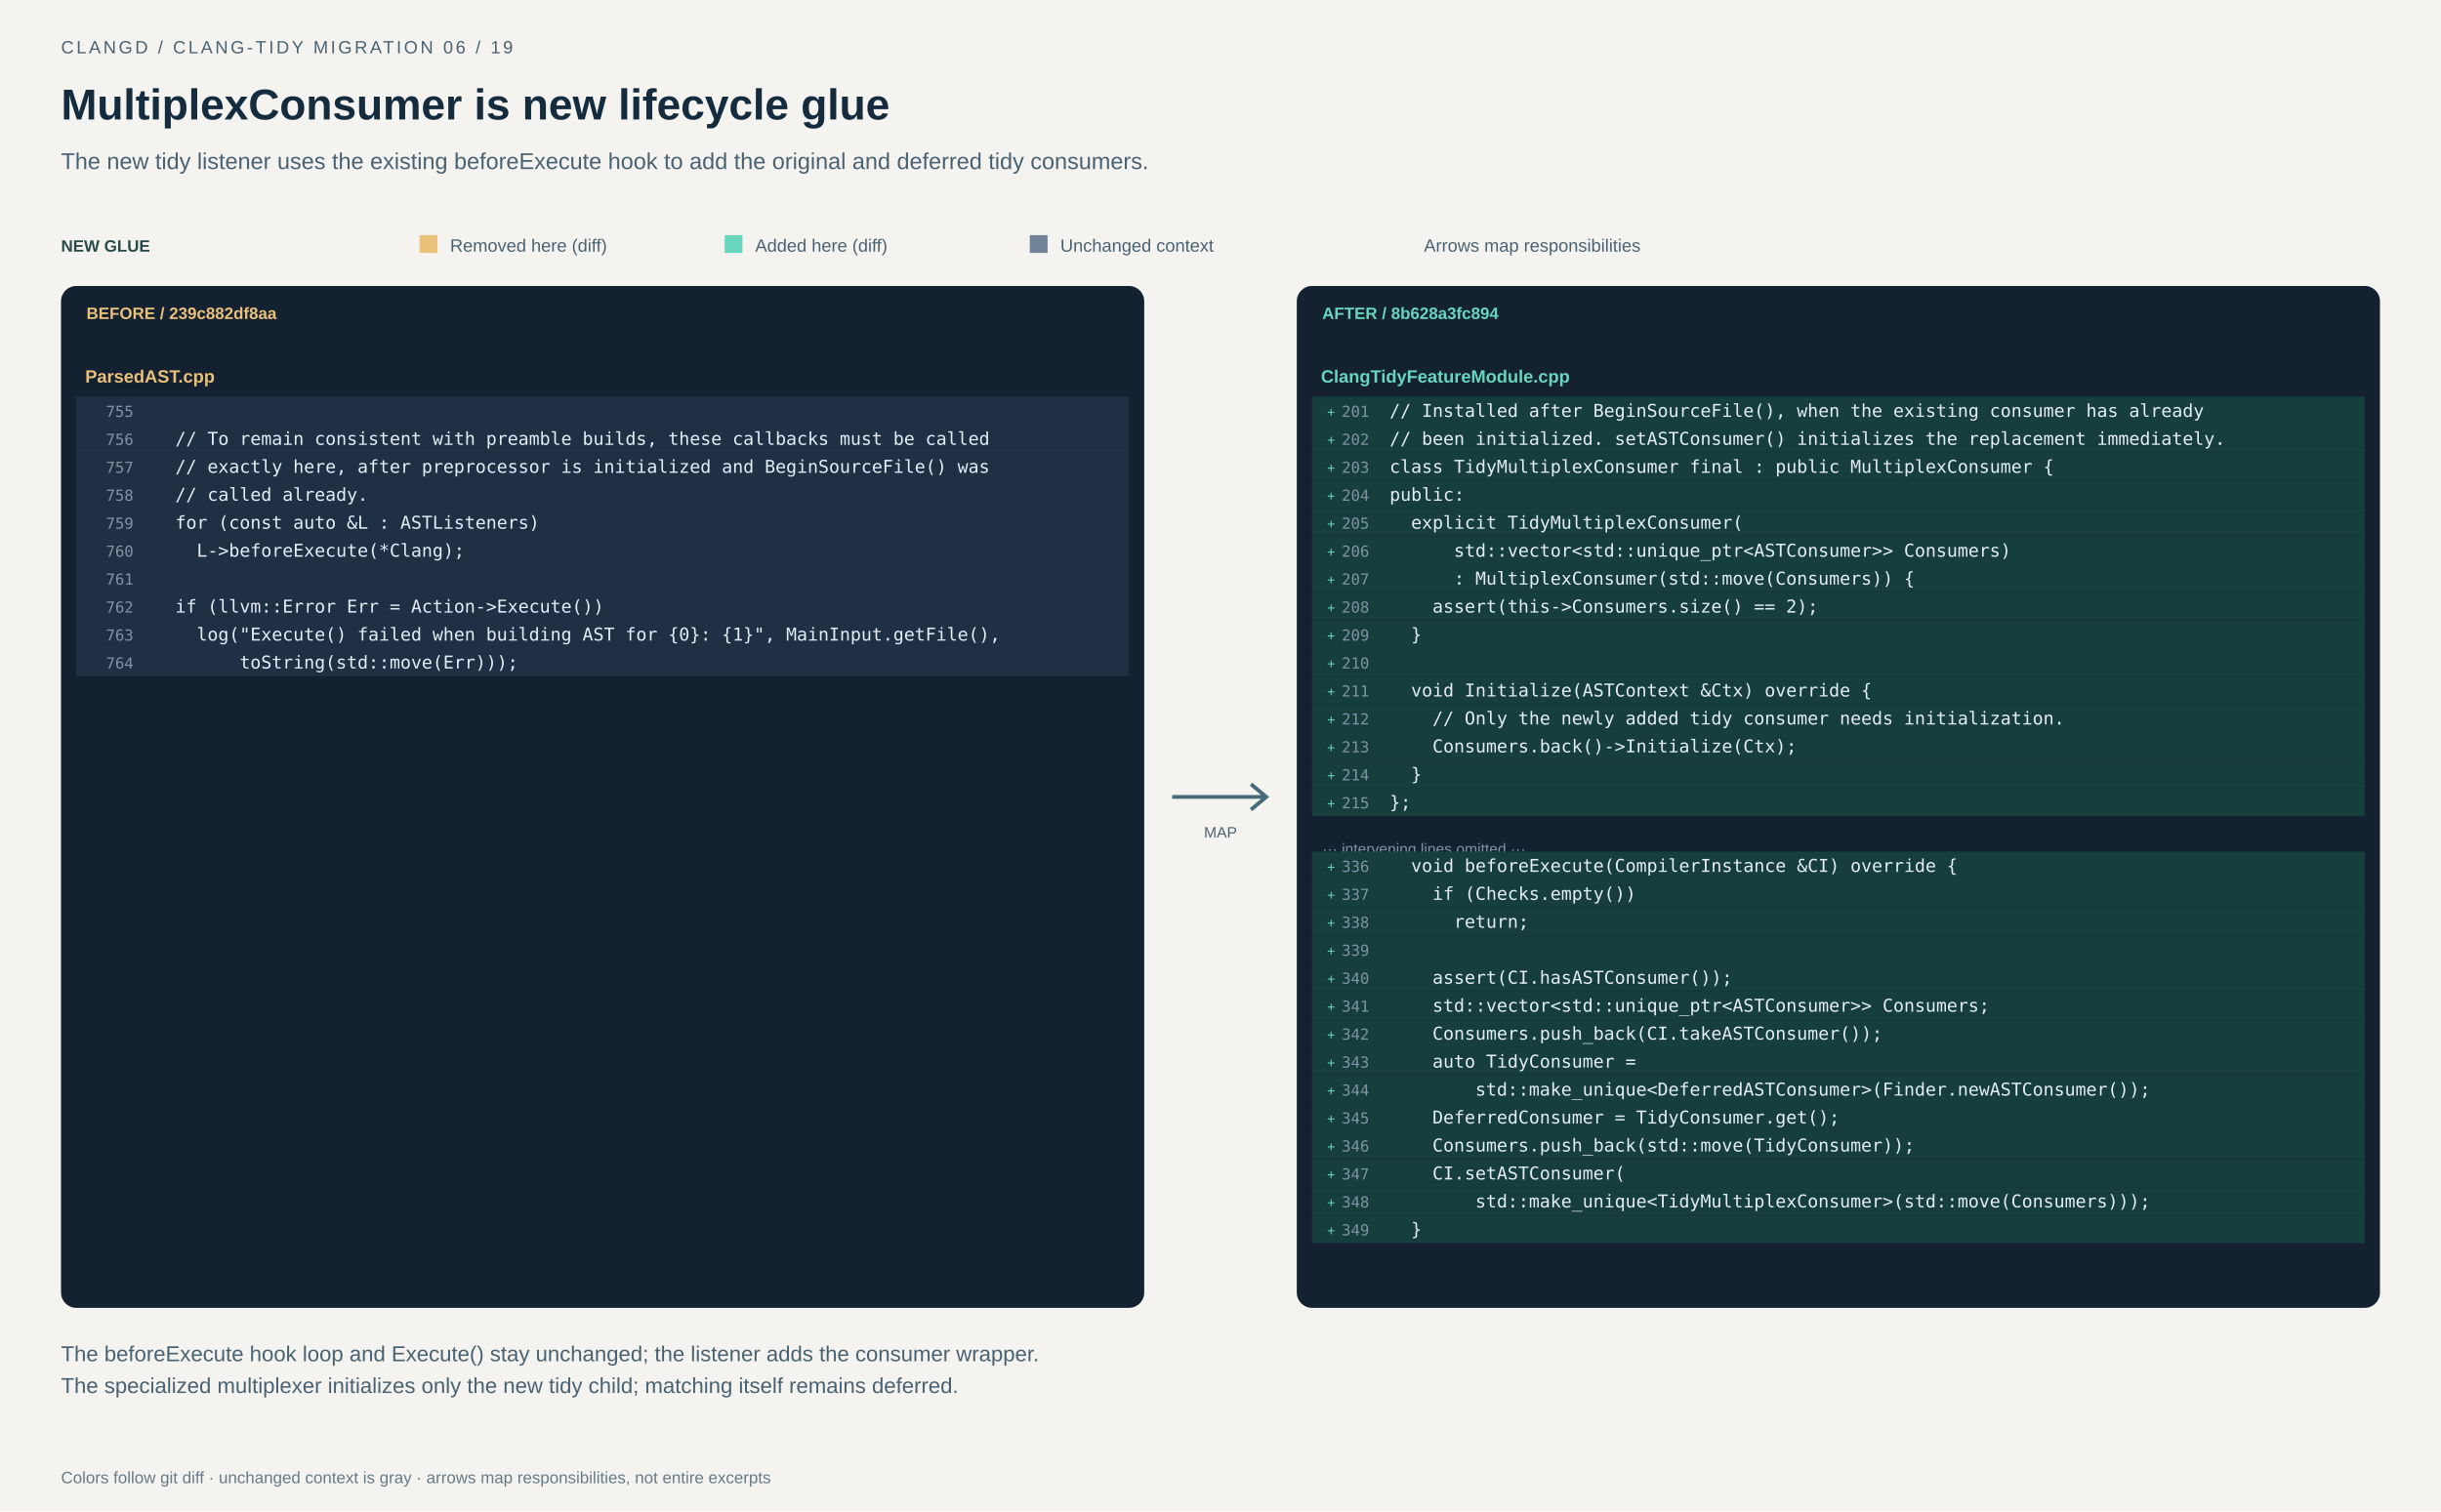
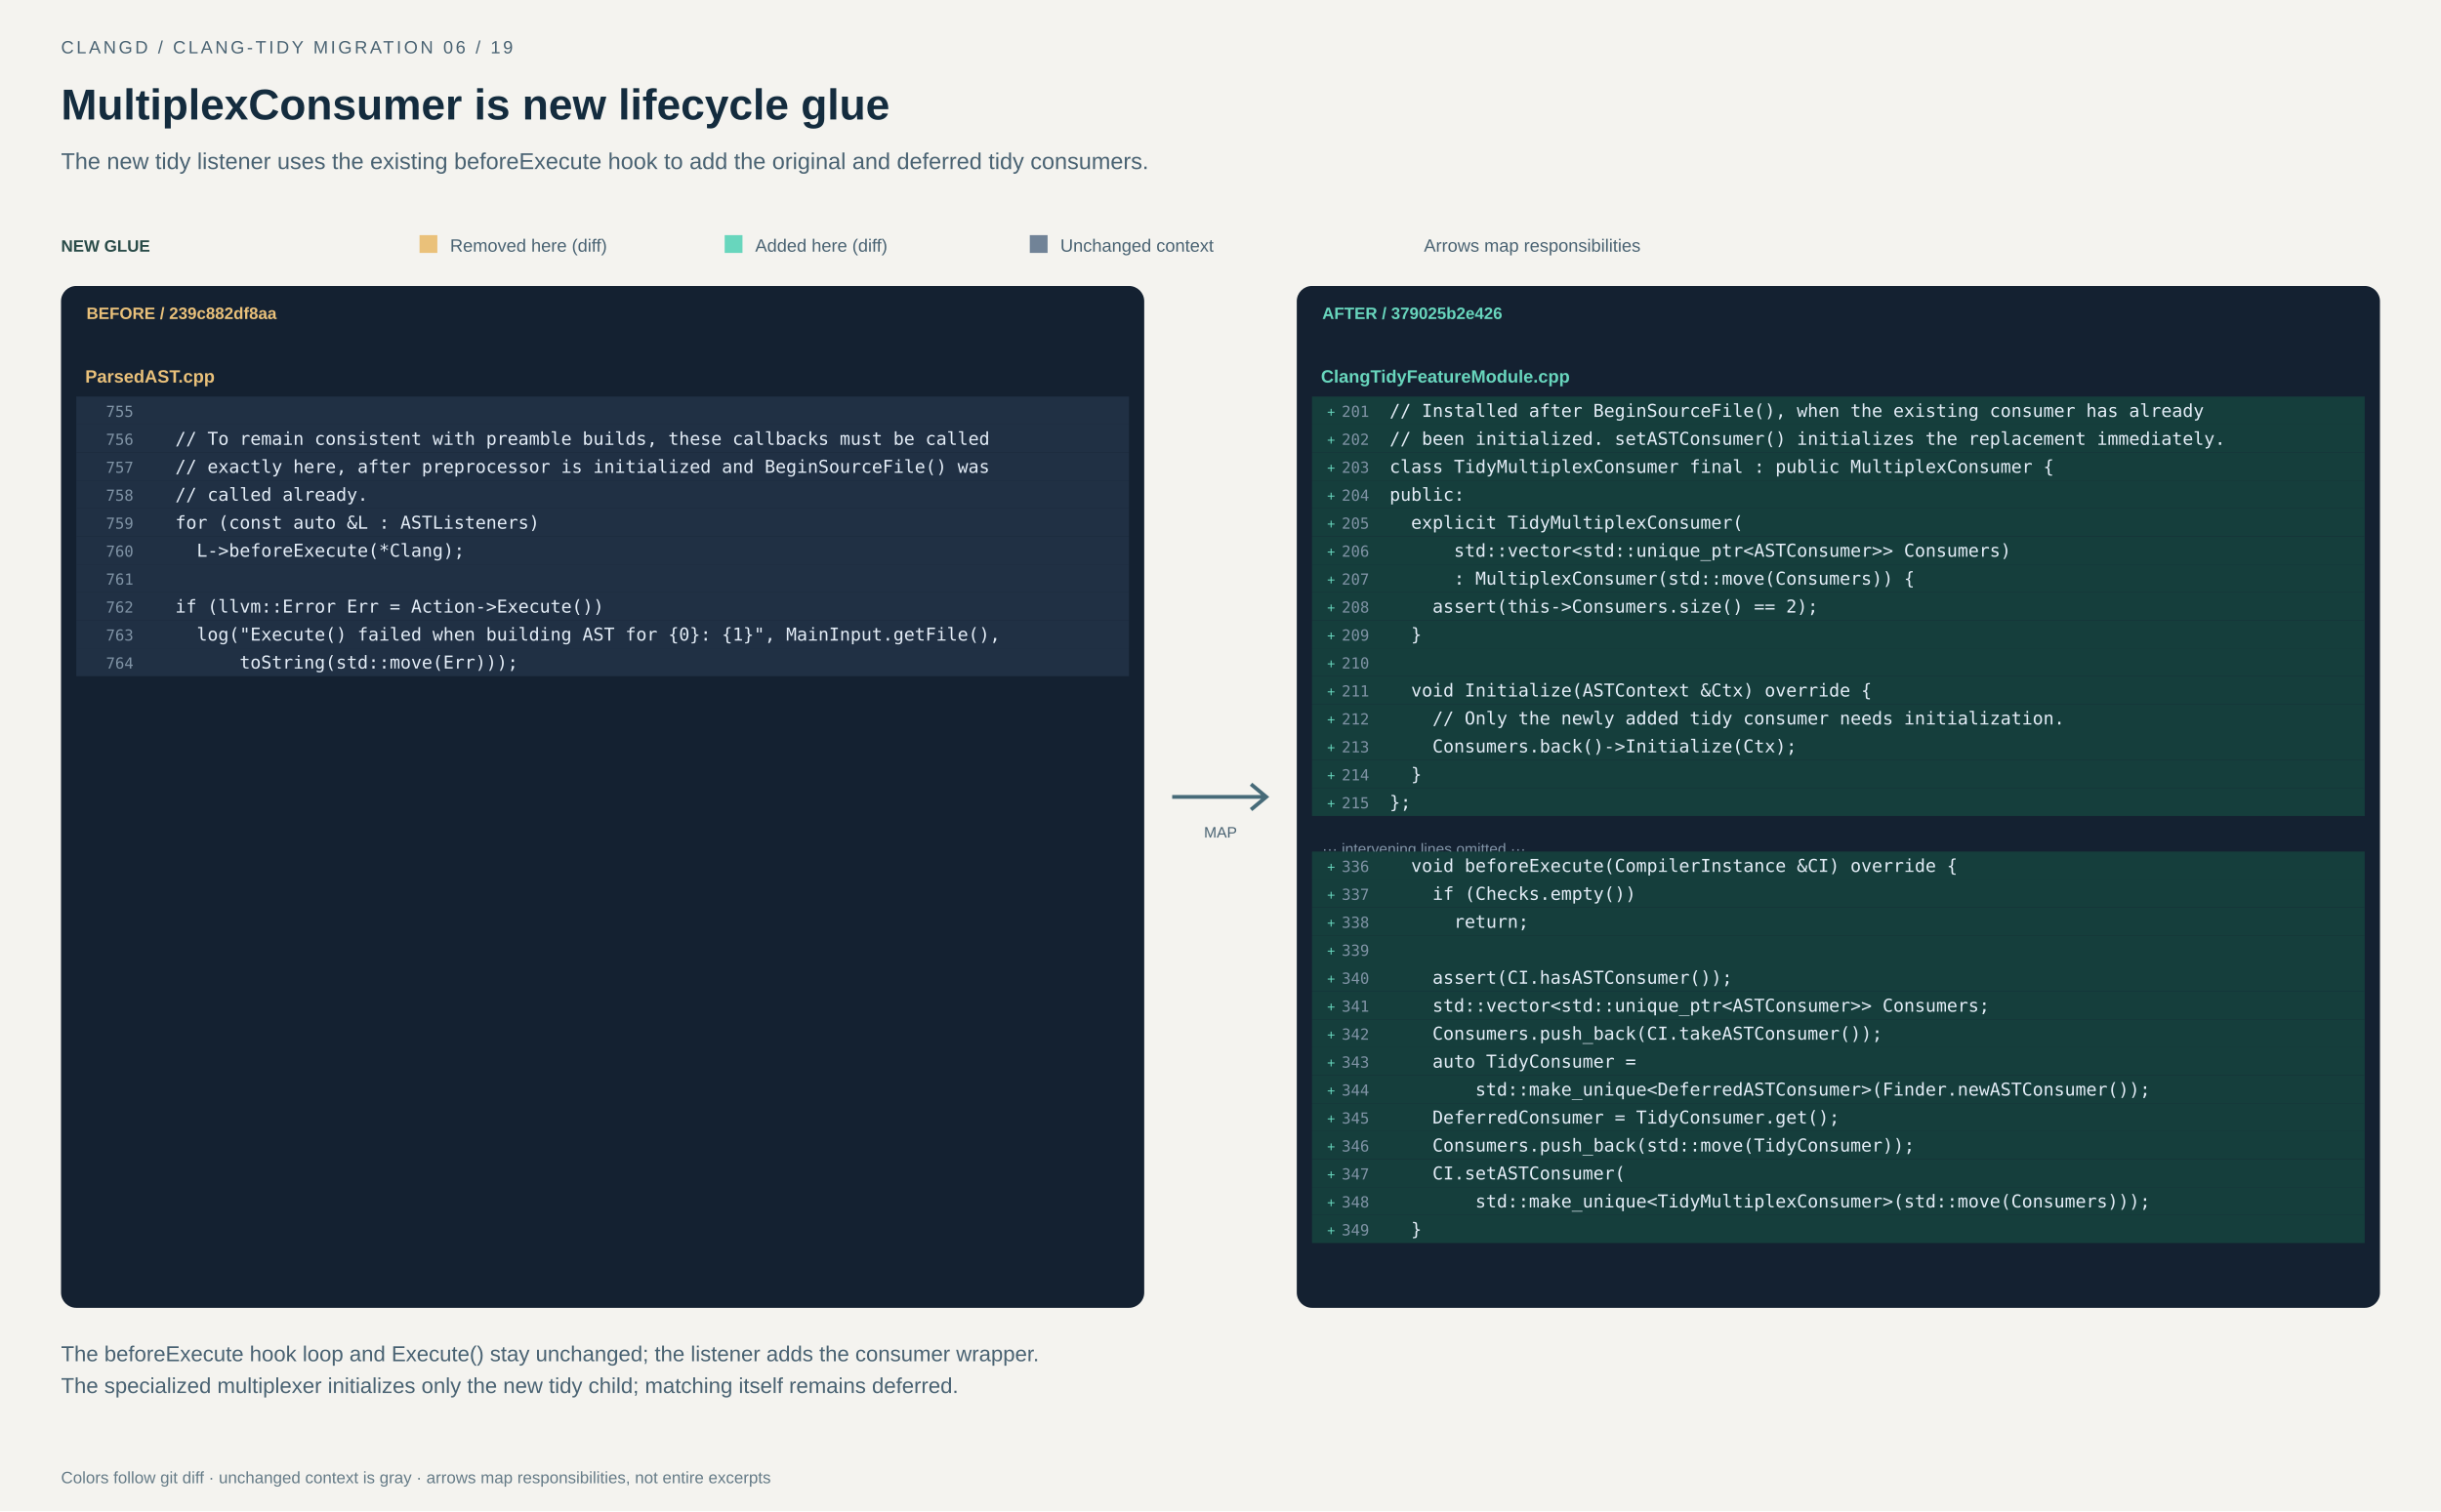
<svg xmlns="http://www.w3.org/2000/svg" width="1920" height="1189" viewBox="0 0 1920 1189">
  <rect width="1920" height="1189" fill="#f4f3ef" />
  <text x="48" y="42" font-family="Arial,Helvetica,sans-serif" font-size="16" fill="#496272" letter-spacing="2" style="font-size:14px">CLANGD / CLANG-TIDY MIGRATION     06 / 19</text>
  <text x="48" y="94" font-family="Arial,Helvetica,sans-serif" font-size="16" fill="#496272" font-weight="700" style="fill:#142c3e;font-size:34px">MultiplexConsumer is new lifecycle glue</text>
  <text x="48" y="133" font-family="Arial,Helvetica,sans-serif" font-size="16" fill="#496272" style="font-size:18px">The new tidy listener uses the existing beforeExecute hook to add the original and deferred tidy consumers.</text>
  <text x="48" y="198" font-family="Arial,Helvetica,sans-serif" font-size="16" fill="#496272" font-weight="700" style="fill:#294b48;font-size:13px">NEW GLUE</text>
  <rect x="330" y="185" width="14" height="14" fill="#eac17a" />
  <text x="354" y="198" font-family="Arial,Helvetica,sans-serif" font-size="16" fill="#496272" style="font-size:14px">Removed here (diff)</text>
  <rect x="570" y="185" width="14" height="14" fill="#68d6bd" />
  <text x="594" y="198" font-family="Arial,Helvetica,sans-serif" font-size="16" fill="#496272" style="font-size:14px">Added here (diff)</text>
  <rect x="810" y="185" width="14" height="14" fill="#718397" />
  <text x="834" y="198" font-family="Arial,Helvetica,sans-serif" font-size="16" fill="#496272" style="font-size:14px">Unchanged context</text>
  <text x="1120" y="198" font-family="Arial,Helvetica,sans-serif" font-size="16" fill="#496272" style="font-size:14px">Arrows map responsibilities</text>
  <rect x="48" y="225" width="852" height="804" rx="12" fill="#142131" />
  <text x="68" y="251" font-family="Arial,Helvetica,sans-serif" font-size="16" fill="#496272" style="fill:#eac17a;font-size:13px" font-weight="700">BEFORE / 239c882df8aa</text>
  <a href="https://github.com/ArcsinX/llvm-project/blob/239c882df8aa5e256256843090984ee90b43e835/clang-tools-extra/clangd/ParsedAST.cpp#L755">
    <text x="67" y="301" font-family="Arial,Helvetica,sans-serif" font-size="16" fill="#496272" font-weight="600" style="fill:#eac17a;font-size:14px">ParsedAST.cpp</text>
  </a>
  <rect x="60" y="312" width="828" height="22" fill="#203044" />
  <text x="105" y="328" text-anchor="end" font-family="Menlo,Consolas,monospace" font-size="12" fill="#8093a5">755</text>
  <text x="121" y="328" xml:space="preserve" font-family="Menlo,Consolas,monospace" font-size="14" fill="#e4edf7" />
  <rect x="60" y="334" width="828" height="22" fill="#203044" />
  <text x="105" y="350" text-anchor="end" font-family="Menlo,Consolas,monospace" font-size="12" fill="#8093a5">756</text>
  <text x="121" y="350" xml:space="preserve" font-family="Menlo,Consolas,monospace" font-size="14" fill="#e4edf7">  // To remain consistent with preamble builds, these callbacks must be called</text>
  <rect x="60" y="356" width="828" height="22" fill="#203044" />
  <text x="105" y="372" text-anchor="end" font-family="Menlo,Consolas,monospace" font-size="12" fill="#8093a5">757</text>
  <text x="121" y="372" xml:space="preserve" font-family="Menlo,Consolas,monospace" font-size="14" fill="#e4edf7">  // exactly here, after preprocessor is initialized and BeginSourceFile() was</text>
  <rect x="60" y="378" width="828" height="22" fill="#203044" />
  <text x="105" y="394" text-anchor="end" font-family="Menlo,Consolas,monospace" font-size="12" fill="#8093a5">758</text>
  <text x="121" y="394" xml:space="preserve" font-family="Menlo,Consolas,monospace" font-size="14" fill="#e4edf7">  // called already.</text>
  <rect x="60" y="400" width="828" height="22" fill="#203044" />
  <text x="105" y="416" text-anchor="end" font-family="Menlo,Consolas,monospace" font-size="12" fill="#8093a5">759</text>
  <text x="121" y="416" xml:space="preserve" font-family="Menlo,Consolas,monospace" font-size="14" fill="#e4edf7">  for (const auto &amp;L : ASTListeners)</text>
  <rect x="60" y="422" width="828" height="22" fill="#203044" />
  <text x="105" y="438" text-anchor="end" font-family="Menlo,Consolas,monospace" font-size="12" fill="#8093a5">760</text>
  <text x="121" y="438" xml:space="preserve" font-family="Menlo,Consolas,monospace" font-size="14" fill="#e4edf7">    L-&gt;beforeExecute(*Clang);</text>
  <rect x="60" y="444" width="828" height="22" fill="#203044" />
  <text x="105" y="460" text-anchor="end" font-family="Menlo,Consolas,monospace" font-size="12" fill="#8093a5">761</text>
  <text x="121" y="460" xml:space="preserve" font-family="Menlo,Consolas,monospace" font-size="14" fill="#e4edf7" />
  <rect x="60" y="466" width="828" height="22" fill="#203044" />
  <text x="105" y="482" text-anchor="end" font-family="Menlo,Consolas,monospace" font-size="12" fill="#8093a5">762</text>
  <text x="121" y="482" xml:space="preserve" font-family="Menlo,Consolas,monospace" font-size="14" fill="#e4edf7">  if (llvm::Error Err = Action-&gt;Execute())</text>
  <rect x="60" y="488" width="828" height="22" fill="#203044" />
  <text x="105" y="504" text-anchor="end" font-family="Menlo,Consolas,monospace" font-size="12" fill="#8093a5">763</text>
  <text x="121" y="504" xml:space="preserve" font-family="Menlo,Consolas,monospace" font-size="14" fill="#e4edf7">    log("Execute() failed when building AST for {0}: {1}", MainInput.getFile(),</text>
  <rect x="60" y="510" width="828" height="22" fill="#203044" />
  <text x="105" y="526" text-anchor="end" font-family="Menlo,Consolas,monospace" font-size="12" fill="#8093a5">764</text>
  <text x="121" y="526" xml:space="preserve" font-family="Menlo,Consolas,monospace" font-size="14" fill="#e4edf7">        toString(std::move(Err)));</text>
  <rect x="1020" y="225" width="852" height="804" rx="12" fill="#142131" />
-   <text x="1040" y="251" font-family="Arial,Helvetica,sans-serif" font-size="16" fill="#496272" style="fill:#68d6bd;font-size:13px" font-weight="700">AFTER / 8b628a3fc894</text>
-   <a href="https://github.com/ArcsinX/llvm-project/blob/8b628a3fc894a6b67b3d2c5d9fb6acdb73993a62/clang-tools-extra/clangd/ClangTidyFeatureModule.cpp#L201">
+   <text x="1040" y="251" font-family="Arial,Helvetica,sans-serif" font-size="16" fill="#496272" style="fill:#68d6bd;font-size:13px" font-weight="700">AFTER / 379025b2e426</text>
+   <a href="https://github.com/ArcsinX/llvm-project/blob/379025b2e426594be031e6007c2cff9d84942079/clang-tools-extra/clangd/ClangTidyFeatureModule.cpp#L201">
    <text x="1039" y="301" font-family="Arial,Helvetica,sans-serif" font-size="16" fill="#496272" font-weight="600" style="fill:#68d6bd;font-size:14px">ClangTidyFeatureModule.cpp</text>
  </a>
  <rect x="1032" y="312" width="828" height="22" fill="#153e3c" />
  <text x="1047" y="328" font-family="Arial,Helvetica,sans-serif" font-size="11" fill="#68d6bd" text-anchor="middle">+</text>
  <text x="1077" y="328" text-anchor="end" font-family="Menlo,Consolas,monospace" font-size="12" fill="#8093a5">201</text>
  <text x="1093" y="328" xml:space="preserve" font-family="Menlo,Consolas,monospace" font-size="14" fill="#e4edf7">// Installed after BeginSourceFile(), when the existing consumer has already</text>
  <rect x="1032" y="334" width="828" height="22" fill="#153e3c" />
  <text x="1047" y="350" font-family="Arial,Helvetica,sans-serif" font-size="11" fill="#68d6bd" text-anchor="middle">+</text>
  <text x="1077" y="350" text-anchor="end" font-family="Menlo,Consolas,monospace" font-size="12" fill="#8093a5">202</text>
  <text x="1093" y="350" xml:space="preserve" font-family="Menlo,Consolas,monospace" font-size="14" fill="#e4edf7">// been initialized. setASTConsumer() initializes the replacement immediately.</text>
  <rect x="1032" y="356" width="828" height="22" fill="#153e3c" />
  <text x="1047" y="372" font-family="Arial,Helvetica,sans-serif" font-size="11" fill="#68d6bd" text-anchor="middle">+</text>
  <text x="1077" y="372" text-anchor="end" font-family="Menlo,Consolas,monospace" font-size="12" fill="#8093a5">203</text>
  <text x="1093" y="372" xml:space="preserve" font-family="Menlo,Consolas,monospace" font-size="14" fill="#e4edf7">class TidyMultiplexConsumer final : public MultiplexConsumer {</text>
  <rect x="1032" y="378" width="828" height="22" fill="#153e3c" />
  <text x="1047" y="394" font-family="Arial,Helvetica,sans-serif" font-size="11" fill="#68d6bd" text-anchor="middle">+</text>
  <text x="1077" y="394" text-anchor="end" font-family="Menlo,Consolas,monospace" font-size="12" fill="#8093a5">204</text>
  <text x="1093" y="394" xml:space="preserve" font-family="Menlo,Consolas,monospace" font-size="14" fill="#e4edf7">public:</text>
  <rect x="1032" y="400" width="828" height="22" fill="#153e3c" />
  <text x="1047" y="416" font-family="Arial,Helvetica,sans-serif" font-size="11" fill="#68d6bd" text-anchor="middle">+</text>
  <text x="1077" y="416" text-anchor="end" font-family="Menlo,Consolas,monospace" font-size="12" fill="#8093a5">205</text>
  <text x="1093" y="416" xml:space="preserve" font-family="Menlo,Consolas,monospace" font-size="14" fill="#e4edf7">  explicit TidyMultiplexConsumer(</text>
  <rect x="1032" y="422" width="828" height="22" fill="#153e3c" />
  <text x="1047" y="438" font-family="Arial,Helvetica,sans-serif" font-size="11" fill="#68d6bd" text-anchor="middle">+</text>
  <text x="1077" y="438" text-anchor="end" font-family="Menlo,Consolas,monospace" font-size="12" fill="#8093a5">206</text>
  <text x="1093" y="438" xml:space="preserve" font-family="Menlo,Consolas,monospace" font-size="14" fill="#e4edf7">      std::vector&lt;std::unique_ptr&lt;ASTConsumer&gt;&gt; Consumers)</text>
  <rect x="1032" y="444" width="828" height="22" fill="#153e3c" />
  <text x="1047" y="460" font-family="Arial,Helvetica,sans-serif" font-size="11" fill="#68d6bd" text-anchor="middle">+</text>
  <text x="1077" y="460" text-anchor="end" font-family="Menlo,Consolas,monospace" font-size="12" fill="#8093a5">207</text>
  <text x="1093" y="460" xml:space="preserve" font-family="Menlo,Consolas,monospace" font-size="14" fill="#e4edf7">      : MultiplexConsumer(std::move(Consumers)) {</text>
  <rect x="1032" y="466" width="828" height="22" fill="#153e3c" />
  <text x="1047" y="482" font-family="Arial,Helvetica,sans-serif" font-size="11" fill="#68d6bd" text-anchor="middle">+</text>
  <text x="1077" y="482" text-anchor="end" font-family="Menlo,Consolas,monospace" font-size="12" fill="#8093a5">208</text>
  <text x="1093" y="482" xml:space="preserve" font-family="Menlo,Consolas,monospace" font-size="14" fill="#e4edf7">    assert(this-&gt;Consumers.size() == 2);</text>
  <rect x="1032" y="488" width="828" height="22" fill="#153e3c" />
  <text x="1047" y="504" font-family="Arial,Helvetica,sans-serif" font-size="11" fill="#68d6bd" text-anchor="middle">+</text>
  <text x="1077" y="504" text-anchor="end" font-family="Menlo,Consolas,monospace" font-size="12" fill="#8093a5">209</text>
  <text x="1093" y="504" xml:space="preserve" font-family="Menlo,Consolas,monospace" font-size="14" fill="#e4edf7">  }</text>
  <rect x="1032" y="510" width="828" height="22" fill="#153e3c" />
  <text x="1047" y="526" font-family="Arial,Helvetica,sans-serif" font-size="11" fill="#68d6bd" text-anchor="middle">+</text>
  <text x="1077" y="526" text-anchor="end" font-family="Menlo,Consolas,monospace" font-size="12" fill="#8093a5">210</text>
  <text x="1093" y="526" xml:space="preserve" font-family="Menlo,Consolas,monospace" font-size="14" fill="#e4edf7" />
  <rect x="1032" y="532" width="828" height="22" fill="#153e3c" />
  <text x="1047" y="548" font-family="Arial,Helvetica,sans-serif" font-size="11" fill="#68d6bd" text-anchor="middle">+</text>
  <text x="1077" y="548" text-anchor="end" font-family="Menlo,Consolas,monospace" font-size="12" fill="#8093a5">211</text>
  <text x="1093" y="548" xml:space="preserve" font-family="Menlo,Consolas,monospace" font-size="14" fill="#e4edf7">  void Initialize(ASTContext &amp;Ctx) override {</text>
  <rect x="1032" y="554" width="828" height="22" fill="#153e3c" />
  <text x="1047" y="570" font-family="Arial,Helvetica,sans-serif" font-size="11" fill="#68d6bd" text-anchor="middle">+</text>
  <text x="1077" y="570" text-anchor="end" font-family="Menlo,Consolas,monospace" font-size="12" fill="#8093a5">212</text>
  <text x="1093" y="570" xml:space="preserve" font-family="Menlo,Consolas,monospace" font-size="14" fill="#e4edf7">    // Only the newly added tidy consumer needs initialization.</text>
  <rect x="1032" y="576" width="828" height="22" fill="#153e3c" />
  <text x="1047" y="592" font-family="Arial,Helvetica,sans-serif" font-size="11" fill="#68d6bd" text-anchor="middle">+</text>
  <text x="1077" y="592" text-anchor="end" font-family="Menlo,Consolas,monospace" font-size="12" fill="#8093a5">213</text>
  <text x="1093" y="592" xml:space="preserve" font-family="Menlo,Consolas,monospace" font-size="14" fill="#e4edf7">    Consumers.back()-&gt;Initialize(Ctx);</text>
  <rect x="1032" y="598" width="828" height="22" fill="#153e3c" />
  <text x="1047" y="614" font-family="Arial,Helvetica,sans-serif" font-size="11" fill="#68d6bd" text-anchor="middle">+</text>
  <text x="1077" y="614" text-anchor="end" font-family="Menlo,Consolas,monospace" font-size="12" fill="#8093a5">214</text>
  <text x="1093" y="614" xml:space="preserve" font-family="Menlo,Consolas,monospace" font-size="14" fill="#e4edf7">  }</text>
  <rect x="1032" y="620" width="828" height="22" fill="#153e3c" />
  <text x="1047" y="636" font-family="Arial,Helvetica,sans-serif" font-size="11" fill="#68d6bd" text-anchor="middle">+</text>
  <text x="1077" y="636" text-anchor="end" font-family="Menlo,Consolas,monospace" font-size="12" fill="#8093a5">215</text>
  <text x="1093" y="636" xml:space="preserve" font-family="Menlo,Consolas,monospace" font-size="14" fill="#e4edf7">};</text>
  <text x="1040" y="672" font-family="Arial,Helvetica,sans-serif" font-size="16" fill="#496272" style="fill:#8093a5;font-size:12px">··· intervening lines omitted ···</text>
  <rect x="1032" y="670" width="828" height="22" fill="#153e3c" />
  <text x="1047" y="686" font-family="Arial,Helvetica,sans-serif" font-size="11" fill="#68d6bd" text-anchor="middle">+</text>
  <text x="1077" y="686" text-anchor="end" font-family="Menlo,Consolas,monospace" font-size="12" fill="#8093a5">336</text>
  <text x="1093" y="686" xml:space="preserve" font-family="Menlo,Consolas,monospace" font-size="14" fill="#e4edf7">  void beforeExecute(CompilerInstance &amp;CI) override {</text>
  <rect x="1032" y="692" width="828" height="22" fill="#153e3c" />
  <text x="1047" y="708" font-family="Arial,Helvetica,sans-serif" font-size="11" fill="#68d6bd" text-anchor="middle">+</text>
  <text x="1077" y="708" text-anchor="end" font-family="Menlo,Consolas,monospace" font-size="12" fill="#8093a5">337</text>
  <text x="1093" y="708" xml:space="preserve" font-family="Menlo,Consolas,monospace" font-size="14" fill="#e4edf7">    if (Checks.empty())</text>
  <rect x="1032" y="714" width="828" height="22" fill="#153e3c" />
  <text x="1047" y="730" font-family="Arial,Helvetica,sans-serif" font-size="11" fill="#68d6bd" text-anchor="middle">+</text>
  <text x="1077" y="730" text-anchor="end" font-family="Menlo,Consolas,monospace" font-size="12" fill="#8093a5">338</text>
  <text x="1093" y="730" xml:space="preserve" font-family="Menlo,Consolas,monospace" font-size="14" fill="#e4edf7">      return;</text>
  <rect x="1032" y="736" width="828" height="22" fill="#153e3c" />
  <text x="1047" y="752" font-family="Arial,Helvetica,sans-serif" font-size="11" fill="#68d6bd" text-anchor="middle">+</text>
  <text x="1077" y="752" text-anchor="end" font-family="Menlo,Consolas,monospace" font-size="12" fill="#8093a5">339</text>
  <text x="1093" y="752" xml:space="preserve" font-family="Menlo,Consolas,monospace" font-size="14" fill="#e4edf7" />
  <rect x="1032" y="758" width="828" height="22" fill="#153e3c" />
  <text x="1047" y="774" font-family="Arial,Helvetica,sans-serif" font-size="11" fill="#68d6bd" text-anchor="middle">+</text>
  <text x="1077" y="774" text-anchor="end" font-family="Menlo,Consolas,monospace" font-size="12" fill="#8093a5">340</text>
  <text x="1093" y="774" xml:space="preserve" font-family="Menlo,Consolas,monospace" font-size="14" fill="#e4edf7">    assert(CI.hasASTConsumer());</text>
  <rect x="1032" y="780" width="828" height="22" fill="#153e3c" />
  <text x="1047" y="796" font-family="Arial,Helvetica,sans-serif" font-size="11" fill="#68d6bd" text-anchor="middle">+</text>
  <text x="1077" y="796" text-anchor="end" font-family="Menlo,Consolas,monospace" font-size="12" fill="#8093a5">341</text>
  <text x="1093" y="796" xml:space="preserve" font-family="Menlo,Consolas,monospace" font-size="14" fill="#e4edf7">    std::vector&lt;std::unique_ptr&lt;ASTConsumer&gt;&gt; Consumers;</text>
  <rect x="1032" y="802" width="828" height="22" fill="#153e3c" />
  <text x="1047" y="818" font-family="Arial,Helvetica,sans-serif" font-size="11" fill="#68d6bd" text-anchor="middle">+</text>
  <text x="1077" y="818" text-anchor="end" font-family="Menlo,Consolas,monospace" font-size="12" fill="#8093a5">342</text>
  <text x="1093" y="818" xml:space="preserve" font-family="Menlo,Consolas,monospace" font-size="14" fill="#e4edf7">    Consumers.push_back(CI.takeASTConsumer());</text>
  <rect x="1032" y="824" width="828" height="22" fill="#153e3c" />
  <text x="1047" y="840" font-family="Arial,Helvetica,sans-serif" font-size="11" fill="#68d6bd" text-anchor="middle">+</text>
  <text x="1077" y="840" text-anchor="end" font-family="Menlo,Consolas,monospace" font-size="12" fill="#8093a5">343</text>
  <text x="1093" y="840" xml:space="preserve" font-family="Menlo,Consolas,monospace" font-size="14" fill="#e4edf7">    auto TidyConsumer =</text>
  <rect x="1032" y="846" width="828" height="22" fill="#153e3c" />
  <text x="1047" y="862" font-family="Arial,Helvetica,sans-serif" font-size="11" fill="#68d6bd" text-anchor="middle">+</text>
  <text x="1077" y="862" text-anchor="end" font-family="Menlo,Consolas,monospace" font-size="12" fill="#8093a5">344</text>
  <text x="1093" y="862" xml:space="preserve" font-family="Menlo,Consolas,monospace" font-size="14" fill="#e4edf7">        std::make_unique&lt;DeferredASTConsumer&gt;(Finder.newASTConsumer());</text>
  <rect x="1032" y="868" width="828" height="22" fill="#153e3c" />
  <text x="1047" y="884" font-family="Arial,Helvetica,sans-serif" font-size="11" fill="#68d6bd" text-anchor="middle">+</text>
  <text x="1077" y="884" text-anchor="end" font-family="Menlo,Consolas,monospace" font-size="12" fill="#8093a5">345</text>
  <text x="1093" y="884" xml:space="preserve" font-family="Menlo,Consolas,monospace" font-size="14" fill="#e4edf7">    DeferredConsumer = TidyConsumer.get();</text>
  <rect x="1032" y="890" width="828" height="22" fill="#153e3c" />
  <text x="1047" y="906" font-family="Arial,Helvetica,sans-serif" font-size="11" fill="#68d6bd" text-anchor="middle">+</text>
  <text x="1077" y="906" text-anchor="end" font-family="Menlo,Consolas,monospace" font-size="12" fill="#8093a5">346</text>
  <text x="1093" y="906" xml:space="preserve" font-family="Menlo,Consolas,monospace" font-size="14" fill="#e4edf7">    Consumers.push_back(std::move(TidyConsumer));</text>
  <rect x="1032" y="912" width="828" height="22" fill="#153e3c" />
  <text x="1047" y="928" font-family="Arial,Helvetica,sans-serif" font-size="11" fill="#68d6bd" text-anchor="middle">+</text>
  <text x="1077" y="928" text-anchor="end" font-family="Menlo,Consolas,monospace" font-size="12" fill="#8093a5">347</text>
  <text x="1093" y="928" xml:space="preserve" font-family="Menlo,Consolas,monospace" font-size="14" fill="#e4edf7">    CI.setASTConsumer(</text>
  <rect x="1032" y="934" width="828" height="22" fill="#153e3c" />
  <text x="1047" y="950" font-family="Arial,Helvetica,sans-serif" font-size="11" fill="#68d6bd" text-anchor="middle">+</text>
  <text x="1077" y="950" text-anchor="end" font-family="Menlo,Consolas,monospace" font-size="12" fill="#8093a5">348</text>
  <text x="1093" y="950" xml:space="preserve" font-family="Menlo,Consolas,monospace" font-size="14" fill="#e4edf7">        std::make_unique&lt;TidyMultiplexConsumer&gt;(std::move(Consumers)));</text>
  <rect x="1032" y="956" width="828" height="22" fill="#153e3c" />
  <text x="1047" y="972" font-family="Arial,Helvetica,sans-serif" font-size="11" fill="#68d6bd" text-anchor="middle">+</text>
  <text x="1077" y="972" text-anchor="end" font-family="Menlo,Consolas,monospace" font-size="12" fill="#8093a5">349</text>
  <text x="1093" y="972" xml:space="preserve" font-family="Menlo,Consolas,monospace" font-size="14" fill="#e4edf7">  }</text>
  <path d="M 922 627 H 996 M 984 617 L 996 627 L 984 637" fill="none" stroke="#466a78" stroke-width="3" />
  <text x="960" y="659" font-family="Arial,Helvetica,sans-serif" font-size="16" fill="#496272" text-anchor="middle" style="font-size:12px">MAP</text>
  <text x="48" y="1071" font-family="Arial,Helvetica,sans-serif" font-size="16" fill="#496272" style="font-size:17px">The beforeExecute hook loop and Execute() stay unchanged; the listener adds the consumer wrapper.</text>
  <text x="48" y="1096" font-family="Arial,Helvetica,sans-serif" font-size="16" fill="#496272" style="font-size:17px">The specialized multiplexer initializes only the new tidy child; matching itself remains deferred.</text>
  <text x="48" y="1167" font-family="Arial,Helvetica,sans-serif" font-size="16" fill="#496272" style="font-size:13px;fill:#657b87">Colors follow git diff · unchanged context is gray · arrows map responsibilities, not entire excerpts</text>
</svg>
